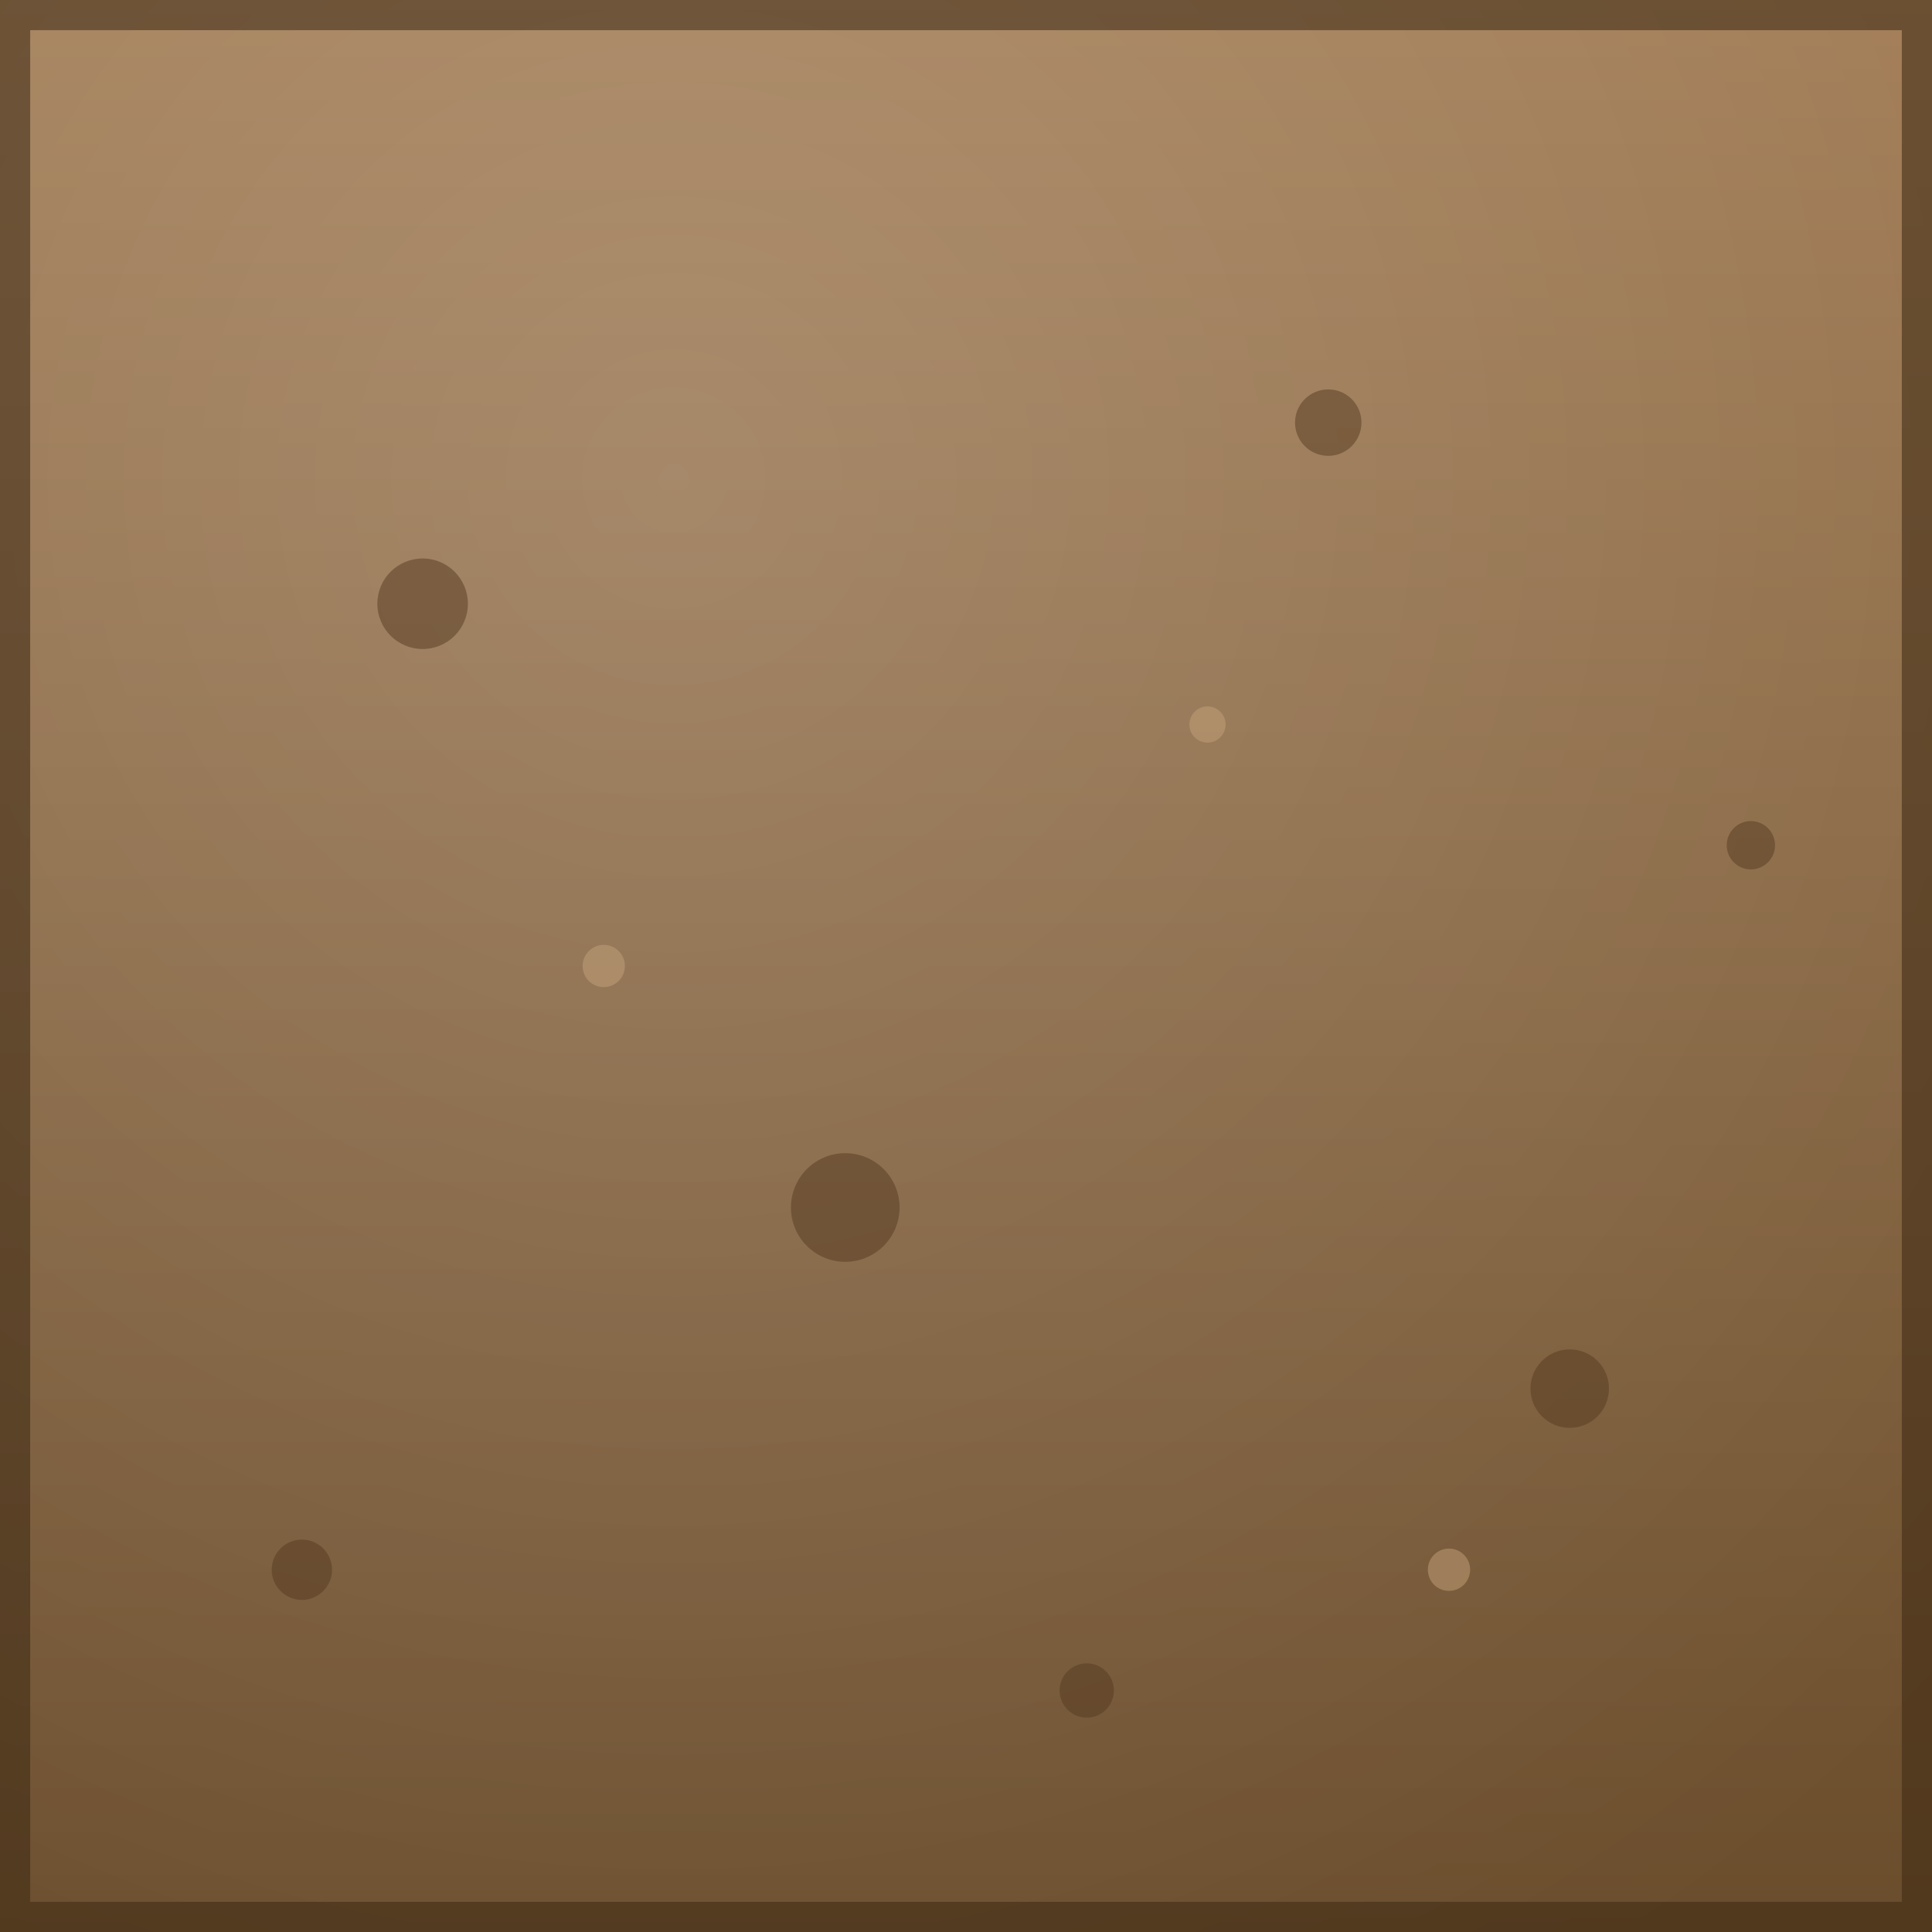
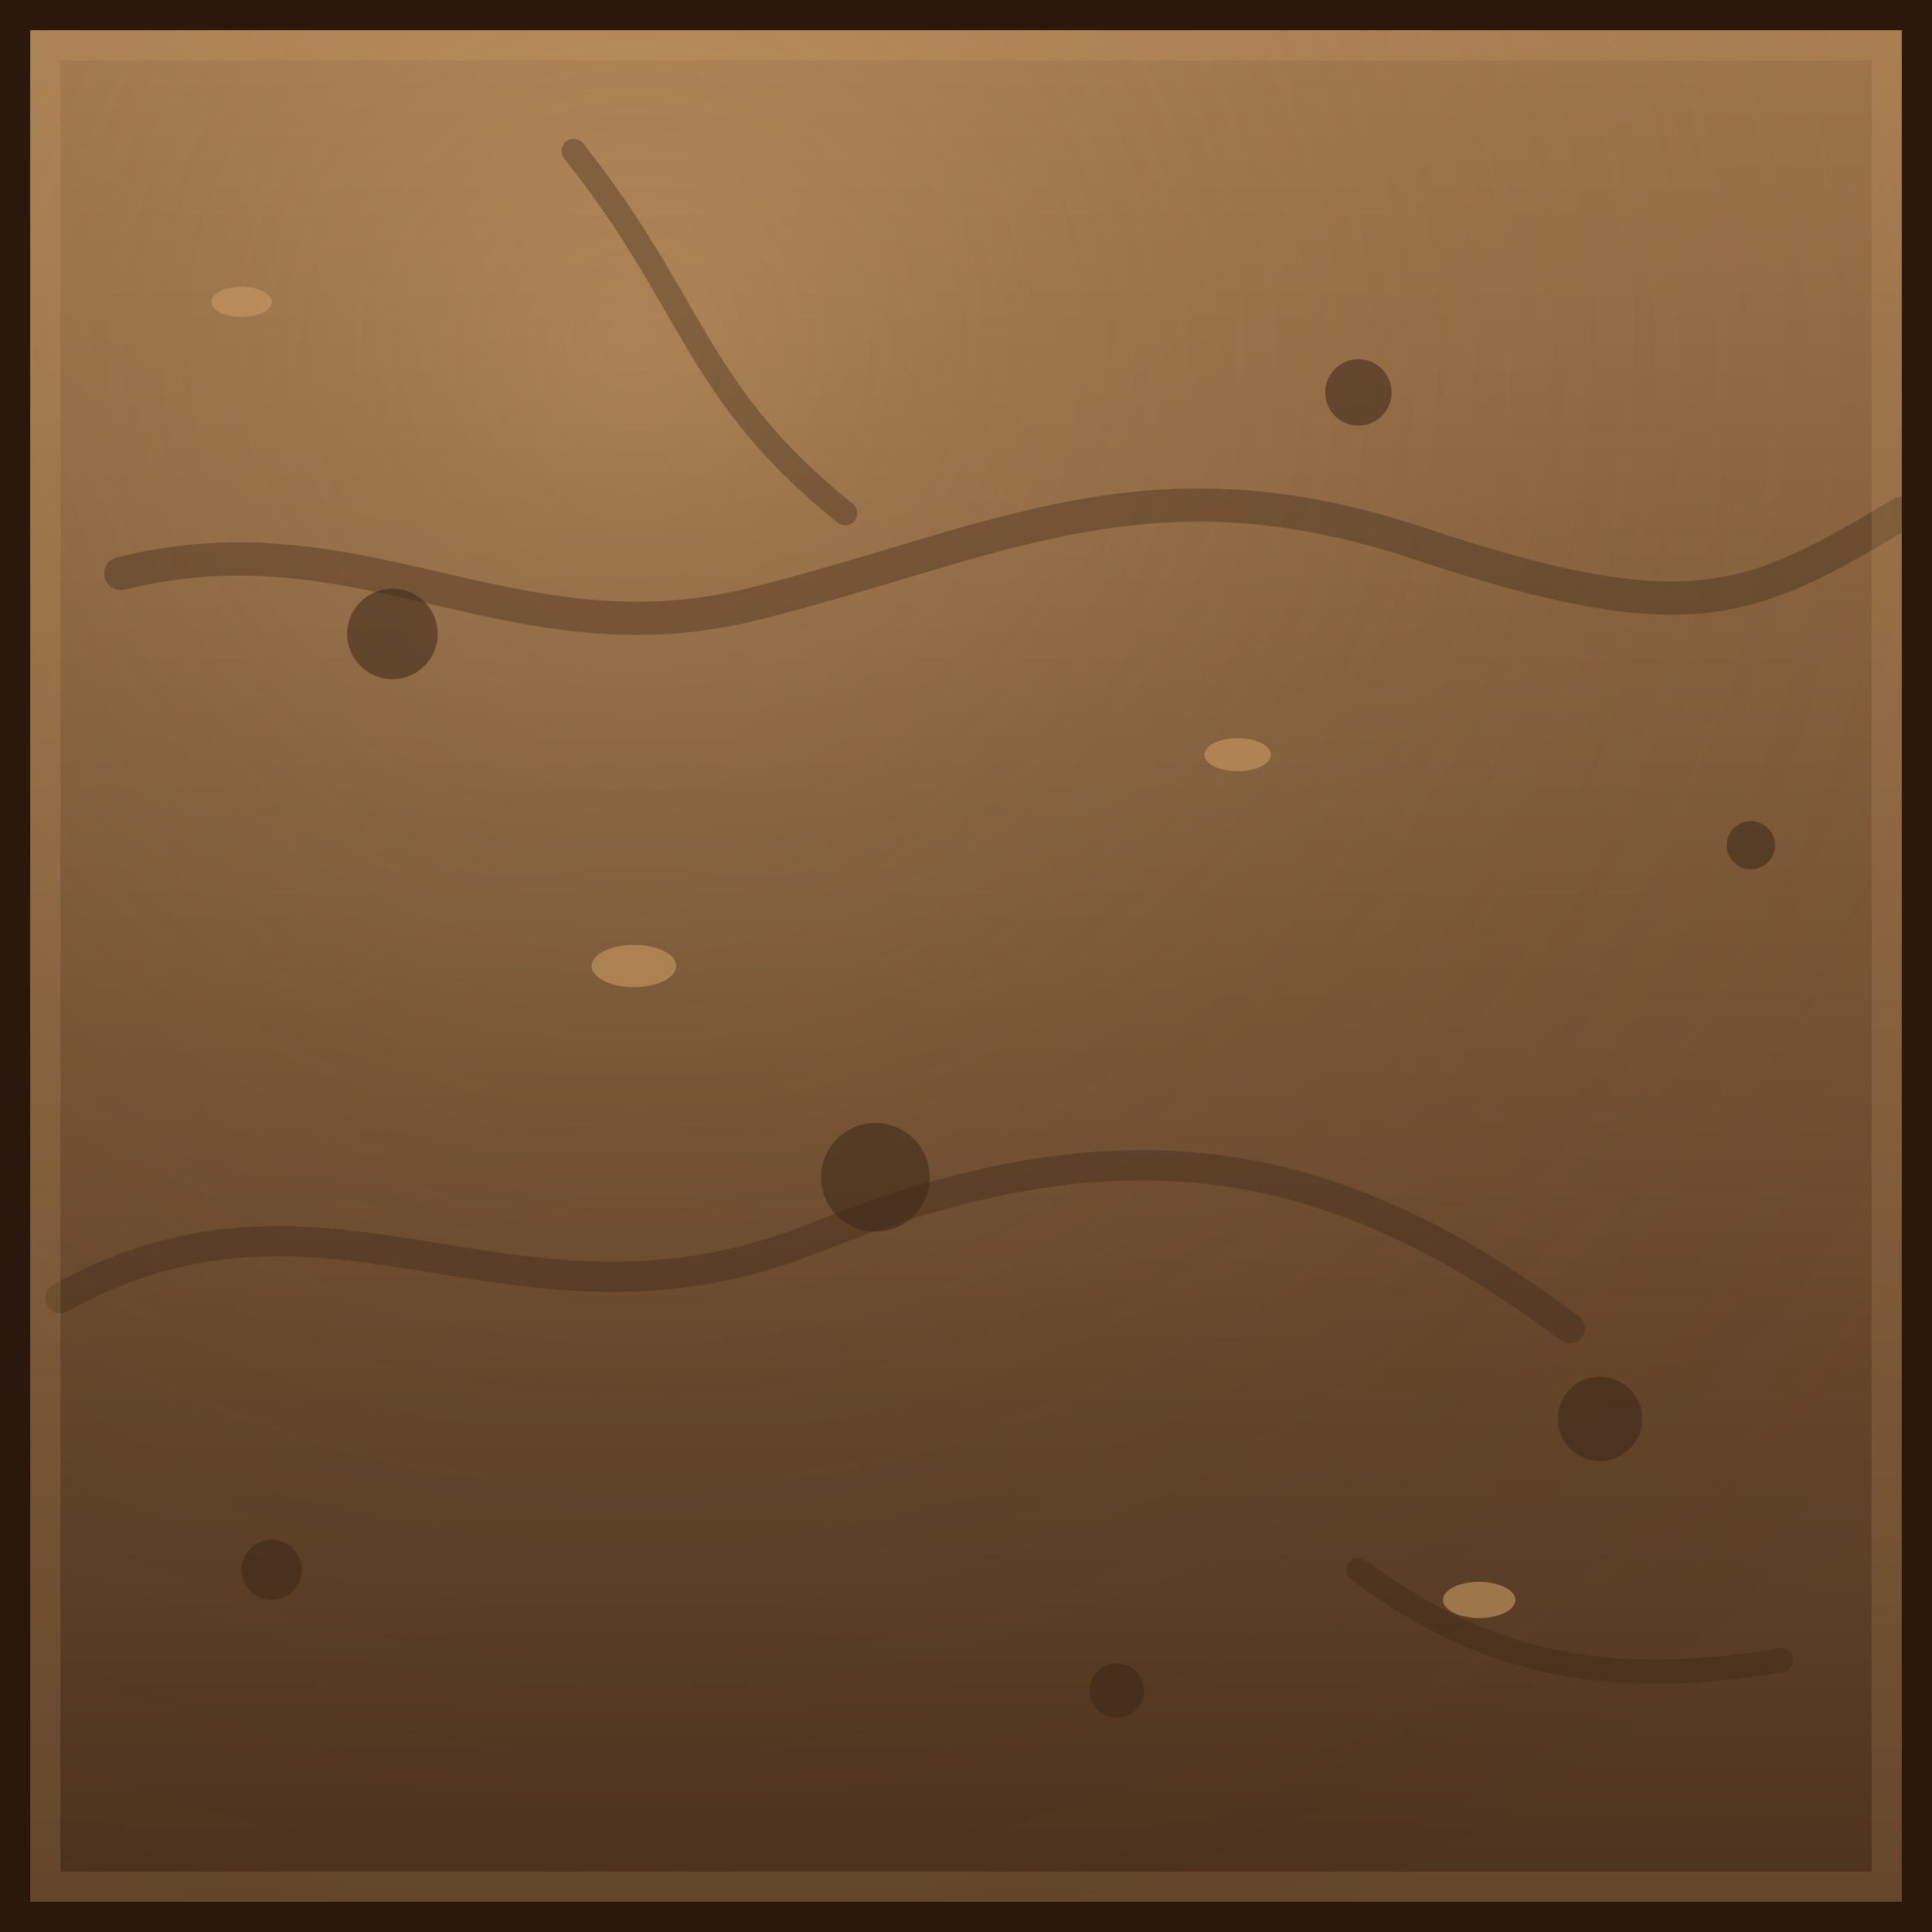
<svg xmlns="http://www.w3.org/2000/svg" viewBox="0 0 64 64" shape-rendering="geometricPrecision">
  <defs>
-     <linearGradient id="g" x1="0" y1="0" x2="0" y2="1">
-       <stop offset="0" stop-color="#a07a52" />
-       <stop offset="1" stop-color="#6a4d2c" />
+     <linearGradient id="earth" x1="0" y1="0" x2="0" y2="1">
+       <stop offset="0" stop-color="#a67b4f" />
+       <stop offset="0.55" stop-color="#765233" />
+       <stop offset="1" stop-color="#4b311d" />
    </linearGradient>
-     <radialGradient id="lt" cx="0.35" cy="0.25" r="0.9">
-       <stop offset="0" stop-color="#ffffff" stop-opacity="0.18" />
-       <stop offset="1" stop-color="#ffffff" stop-opacity="0" />
+     <radialGradient id="dust" cx="0.33" cy="0.18" r="0.9">
+       <stop offset="0" stop-color="#f0c88a" stop-opacity="0.23" />
+       <stop offset="1" stop-color="#000000" stop-opacity="0" />
    </radialGradient>
  </defs>
-   <rect width="64" height="64" fill="url(#g)" />
-   <rect width="64" height="64" fill="url(#lt)" />
-   <g fill="#553a1f" opacity="0.5">
-     <circle cx="14" cy="20" r="1.5" />
-     <circle cx="44" cy="14" r="1.1" />
-     <circle cx="28" cy="40" r="1.8" />
-     <circle cx="52" cy="46" r="1.3" />
-     <circle cx="10" cy="52" r="1.0" />
-     <circle cx="36" cy="56" r="0.9" />
+   <rect width="64" height="64" fill="url(#earth)" />
+   <rect width="64" height="64" fill="url(#dust)" />
+   <g opacity="0.36" fill="none" stroke="#3a2414" stroke-linecap="round">
+     <path d="M4 19 C12 17 17 22 25 20 S38 15 47 18 S58 20 63 17" stroke-width="1.1" />
+     <path d="M2 43 C11 38 17 45 27 41 S44 38 52 44" stroke-width="1" />
+     <path d="M19 5 C23 10 23 13 28 17" stroke-width="0.8" />
+     <path d="M45 52 C49 55 53 56 59 55" stroke-width="0.8" />
+   </g>
+   <g fill="#3d2818" opacity="0.56">
+     <circle cx="13" cy="21" r="1.5" />
+     <circle cx="45" cy="13" r="1.1" />
+     <circle cx="29" cy="39" r="1.8" />
+     <circle cx="53" cy="47" r="1.4" />
+     <circle cx="9" cy="52" r="1.0" />
+     <circle cx="37" cy="56" r="0.9" />
    <circle cx="58" cy="28" r="0.8" />
  </g>
-   <g fill="#c4a17a" opacity="0.5">
-     <circle cx="20" cy="32" r="0.7" />
-     <circle cx="40" cy="24" r="0.6" />
-     <circle cx="48" cy="52" r="0.7" />
+   <g fill="#c89a62" opacity="0.62">
+     <ellipse cx="21" cy="32" rx="1.4" ry="0.7" />
+     <ellipse cx="41" cy="25" rx="1.1" ry="0.55" />
+     <ellipse cx="49" cy="53" rx="1.2" ry="0.6" />
+     <ellipse cx="8" cy="10" rx="1" ry="0.5" />
  </g>
-   <rect x="0.5" y="0.5" width="63" height="63" fill="none" stroke="#3d2812" stroke-width="1" opacity="0.55" />
+   <path d="M0.5 0.5 H63.5 V63.5 H0.5 Z" fill="none" stroke="#2a180d" stroke-width="1" />
+   <path d="M1.5 1.5 H62.5 V62.5 H1.5 Z" fill="none" stroke="#e6b071" stroke-opacity="0.16" />
</svg>
